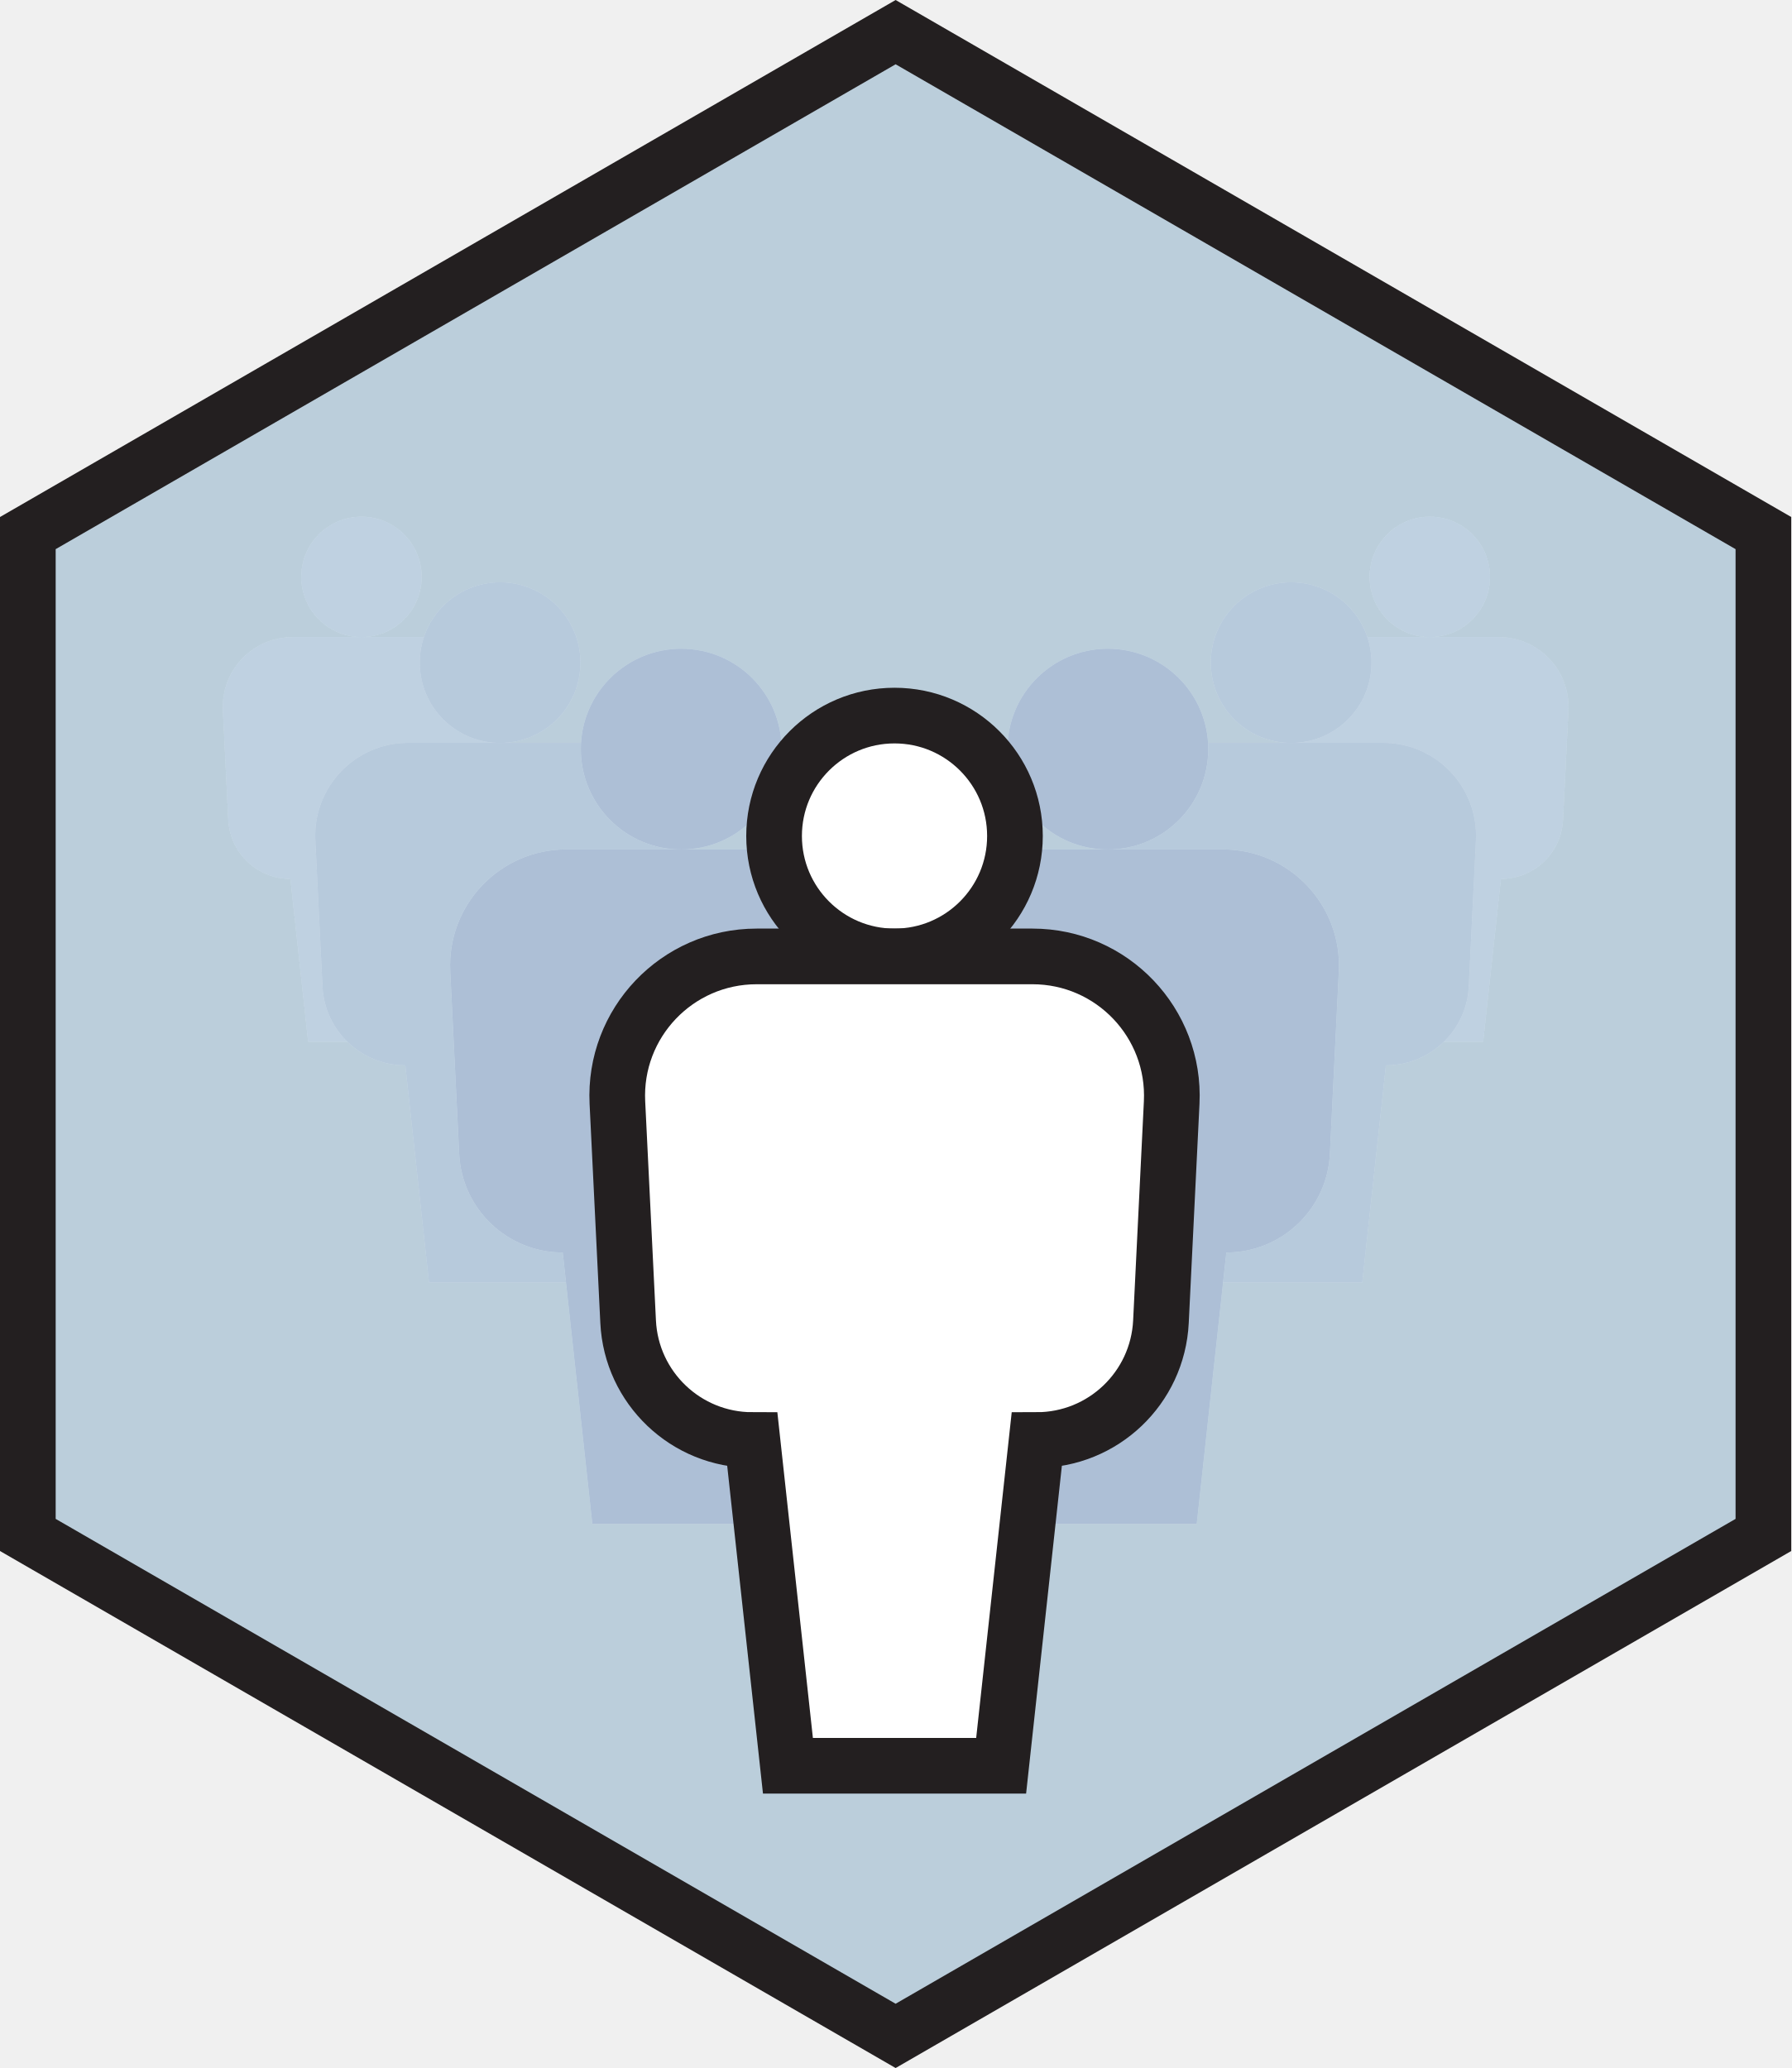
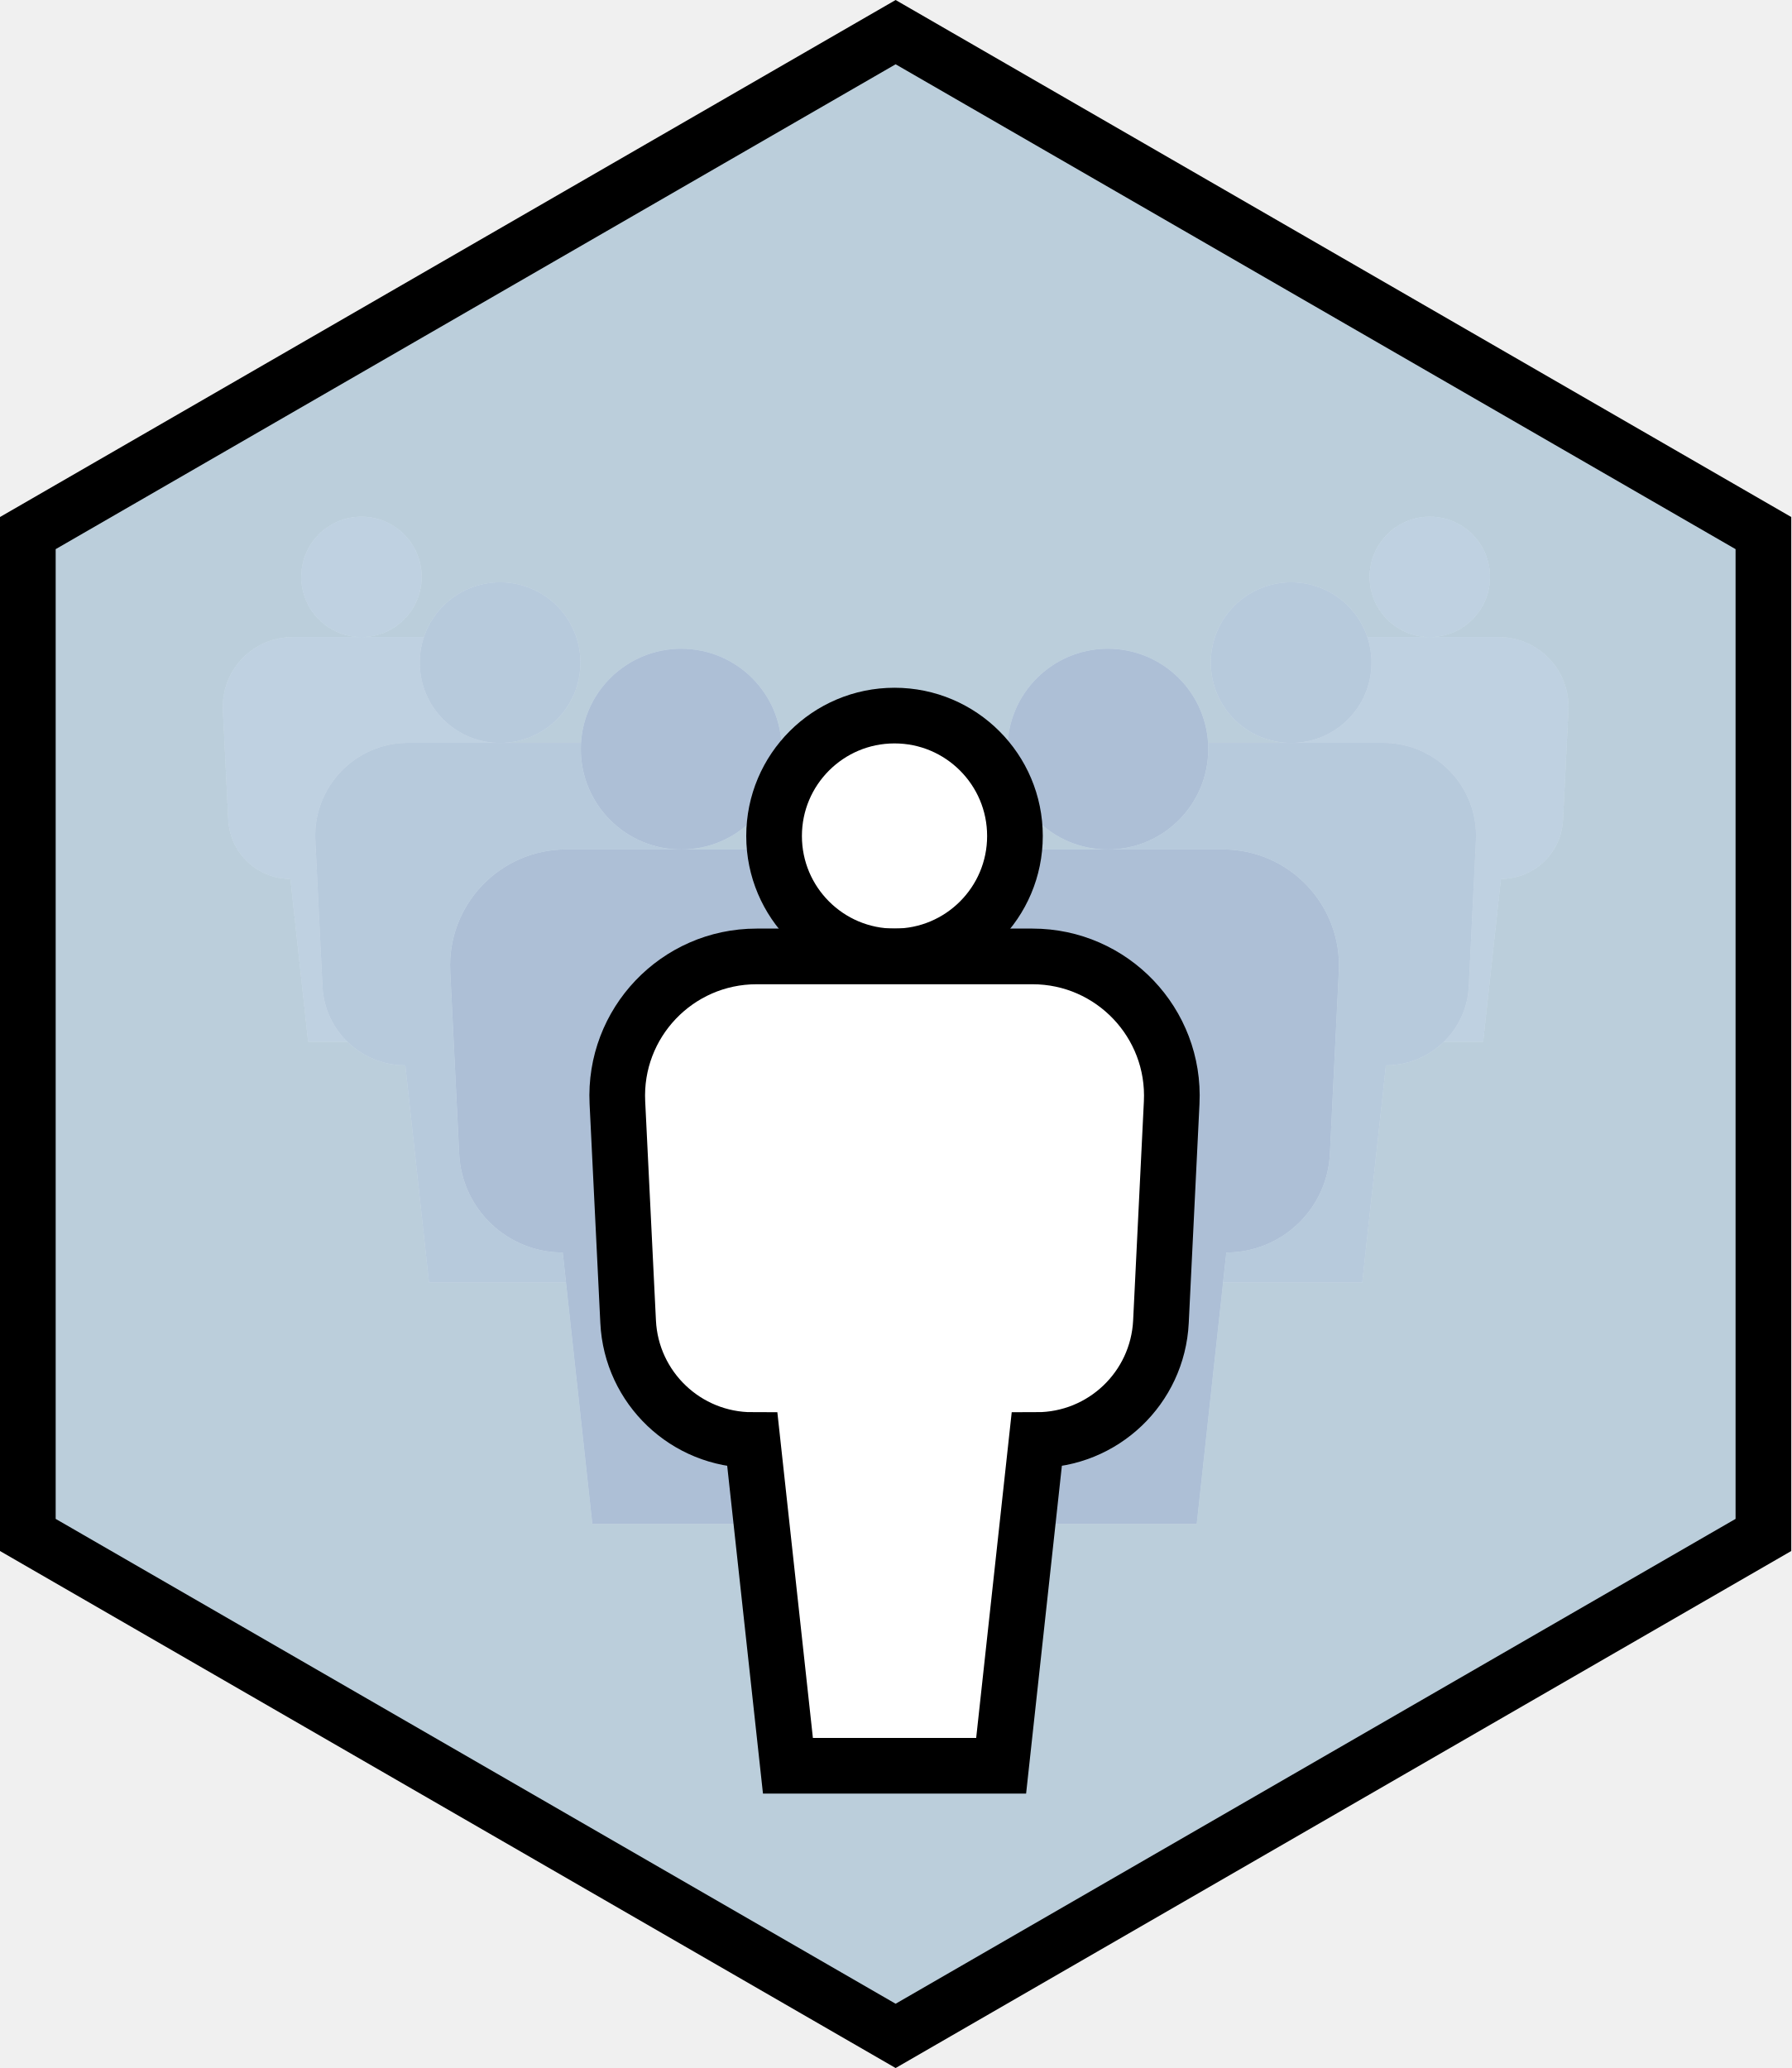
<svg xmlns="http://www.w3.org/2000/svg" fill-rule="evenodd" stroke-miterlimit="10" clip-rule="evenodd" viewBox="0 0 64.354 74.309" xml:space="preserve">
  <g transform="translate(-3.8229 -3.3453)">
    <clipPath id="a">
      <path d="M4.823 22.5v36L36 76.5l31.177-18v-36L36 4.5Z" clip-rule="nonzero" />
    </clipPath>
    <g clip-path="url(#a)">
      <path fill="#3f7faa" fill-rule="nonzero" d="M67.177 58.5v-36l-31.177-18-31.177 18v36l31.177 18z" opacity=".3" />
      <path fill="#fff" fill-rule="nonzero" d="M18.972 24.075c0-1.195-.969-2.163-2.163-2.163-1.195 0-2.163.968-2.163 2.163 0 1.195.968 2.163 2.163 2.163 1.194 0 2.163-.968 2.163-2.163m.315 2.164h-4.955c-1.431 0-2.571 1.197-2.501 2.626l.193 3.938c.058 1.19 1.04 2.125 2.232 2.125l.638 5.852h3.831l.638-5.852c1.192 0 2.174-.935 2.232-2.125l.193-3.938c.07-1.429-1.07-2.626-2.501-2.626m38.068-2.164c0-1.195-.969-2.163-2.163-2.163-1.195 0-2.163.968-2.163 2.163 0 1.195.968 2.163 2.163 2.163 1.194 0 2.163-.968 2.163-2.163m.315 2.164h-4.955c-1.431 0-2.571 1.197-2.501 2.626l.193 3.938c.058 1.19 1.04 2.125 2.232 2.125l.638 5.852h3.831l.638-5.852c1.192 0 2.174-.935 2.232-2.125l.193-3.938c.07-1.429-1.07-2.626-2.501-2.626" />
      <path fill="#3f7faa" fill-rule="nonzero" d="M18.972 24.075c0-1.195-.969-2.163-2.163-2.163-1.195 0-2.163.968-2.163 2.163 0 1.195.968 2.163 2.163 2.163 1.194 0 2.163-.968 2.163-2.163m.315 2.164h-4.955c-1.431 0-2.571 1.197-2.501 2.626l.193 3.938c.058 1.19 1.04 2.125 2.232 2.125l.638 5.852h3.831l.638-5.852c1.192 0 2.174-.935 2.232-2.125l.193-3.938c.07-1.429-1.07-2.626-2.501-2.626m38.068-2.164c0-1.195-.969-2.163-2.163-2.163-1.195 0-2.163.968-2.163 2.163 0 1.195.968 2.163 2.163 2.163 1.194 0 2.163-.968 2.163-2.163m.315 2.164h-4.955c-1.431 0-2.571 1.197-2.501 2.626l.193 3.938c.058 1.19 1.04 2.125 2.232 2.125l.638 5.852h3.831l.638-5.852c1.192 0 2.174-.935 2.232-2.125l.193-3.938c.07-1.429-1.07-2.626-2.501-2.626" opacity=".3" />
      <path fill="#adbfd6" fill-rule="nonzero" d="M18.972 24.075c0-1.195-.969-2.163-2.163-2.163-1.195 0-2.163.968-2.163 2.163 0 1.195.968 2.163 2.163 2.163 1.194 0 2.163-.968 2.163-2.163m.315 2.164h-4.955c-1.431 0-2.571 1.197-2.501 2.626l.193 3.938c.058 1.19 1.04 2.125 2.232 2.125l.638 5.852h3.831l.638-5.852c1.192 0 2.174-.935 2.232-2.125l.193-3.938c.07-1.429-1.07-2.626-2.501-2.626m38.068-2.164c0-1.195-.969-2.163-2.163-2.163-1.195 0-2.163.968-2.163 2.163 0 1.195.968 2.163 2.163 2.163 1.194 0 2.163-.968 2.163-2.163m.315 2.164h-4.955c-1.431 0-2.571 1.197-2.501 2.626l.193 3.938c.058 1.19 1.04 2.125 2.232 2.125l.638 5.852h3.831l.638-5.852c1.192 0 2.174-.935 2.232-2.125l.193-3.938c.07-1.429-1.07-2.626-2.501-2.626" opacity=".3" />
      <path fill="#fff" fill-rule="nonzero" d="M24.675 27.155c0-1.593-1.291-2.885-2.885-2.885-1.594 0-2.885 1.292-2.885 2.885 0 1.593 1.291 2.885 2.885 2.885 1.594 0 2.885-1.292 2.885-2.885" />
      <path fill="#fff" fill-rule="nonzero" d="M25.094 30.039h-6.607c-1.908 0-3.428 1.596-3.334 3.502l.257 5.25c.077 1.587 1.387 2.834 2.976 2.834l.851 7.802h5.107l.851-7.802c1.589 0 2.899-1.247 2.976-2.834l.258-5.25c.093-1.906-1.427-3.502-3.335-3.502m28.001-2.884c0-1.593-1.291-2.885-2.885-2.885-1.594 0-2.885 1.292-2.885 2.885 0 1.593 1.291 2.885 2.885 2.885 1.594 0 2.885-1.292 2.885-2.885" />
      <path fill="#fff" fill-rule="nonzero" d="M53.513 30.039h-6.607c-1.908 0-3.428 1.596-3.334 3.502l.257 5.25c.078 1.587 1.387 2.834 2.976 2.834l.851 7.802h5.107l.851-7.802c1.589 0 2.899-1.247 2.976-2.834l.257-5.25c.094-1.906-1.426-3.502-3.334-3.502" />
      <g fill="#3f7faa" fill-rule="nonzero" opacity=".3">
        <path d="M24.675 27.155c0-1.593-1.291-2.885-2.885-2.885-1.594 0-2.885 1.292-2.885 2.885 0 1.593 1.291 2.885 2.885 2.885 1.594 0 2.885-1.292 2.885-2.885" />
        <path d="M25.094 30.039h-6.607c-1.908 0-3.428 1.596-3.334 3.502l.257 5.25c.077 1.587 1.387 2.834 2.976 2.834l.851 7.802h5.107l.851-7.802c1.589 0 2.899-1.247 2.976-2.834l.258-5.25c.093-1.906-1.427-3.502-3.335-3.502m28.001-2.884c0-1.593-1.291-2.885-2.885-2.885-1.594 0-2.885 1.292-2.885 2.885 0 1.593 1.291 2.885 2.885 2.885 1.594 0 2.885-1.292 2.885-2.885" />
        <path d="M53.513 30.039h-6.607c-1.908 0-3.428 1.596-3.334 3.502l.257 5.25c.078 1.587 1.387 2.834 2.976 2.834l.851 7.802h5.107l.851-7.802c1.589 0 2.899-1.247 2.976-2.834l.257-5.25c.094-1.906-1.426-3.502-3.334-3.502" />
      </g>
      <g fill="#adbfd6" fill-rule="nonzero" opacity=".6">
        <path d="M24.675 27.155c0-1.593-1.291-2.885-2.885-2.885-1.594 0-2.885 1.292-2.885 2.885 0 1.593 1.291 2.885 2.885 2.885 1.594 0 2.885-1.292 2.885-2.885" />
        <path d="M25.094 30.039h-6.607c-1.908 0-3.428 1.596-3.334 3.502l.257 5.25c.077 1.587 1.387 2.834 2.976 2.834l.851 7.802h5.107l.851-7.802c1.589 0 2.899-1.247 2.976-2.834l.258-5.25c.093-1.906-1.427-3.502-3.335-3.502m28.001-2.884c0-1.593-1.291-2.885-2.885-2.885-1.594 0-2.885 1.292-2.885 2.885 0 1.593 1.291 2.885 2.885 2.885 1.594 0 2.885-1.292 2.885-2.885" />
        <path d="M53.513 30.039h-6.607c-1.908 0-3.428 1.596-3.334 3.502l.257 5.25c.078 1.587 1.387 2.834 2.976 2.834l.851 7.802h5.107l.851-7.802c1.589 0 2.899-1.247 2.976-2.834l.257-5.25c.094-1.906-1.426-3.502-3.334-3.502" />
      </g>
      <path fill="#fff" fill-rule="nonzero" d="M31.903 30.263c0-1.991-1.614-3.606-3.606-3.606-1.991 0-3.606 1.615-3.606 3.606 0 1.991 1.615 3.606 3.606 3.606 1.992 0 3.606-1.615 3.606-3.606m15.328 0c0-1.991-1.614-3.606-3.606-3.606-1.991 0-3.606 1.615-3.606 3.606 0 1.991 1.615 3.606 3.606 3.606 1.992 0 3.606-1.615 3.606-3.606" />
      <path fill="#fff" fill-rule="nonzero" d="M47.754 33.868h-8.259c-1.494 0-2.797.784-3.534 1.956-.737-1.172-2.04-1.956-3.535-1.956h-8.258c-2.385 0-4.285 1.995-4.168 4.377l.321 6.563c.097 1.983 1.734 3.542 3.72 3.542l1.064 9.753h6.384l1.064-9.753c1.522 0 2.832-.919 3.408-2.239.576 1.32 1.886 2.239 3.408 2.239l1.064 9.753h6.384l1.064-9.753c1.986 0 3.623-1.559 3.72-3.542l.321-6.563c.117-2.382-1.783-4.377-4.168-4.377" />
      <g fill="#3f7faa" fill-rule="nonzero" opacity=".3">
        <path d="M31.903 30.263c0-1.991-1.614-3.606-3.606-3.606-1.991 0-3.606 1.615-3.606 3.606 0 1.991 1.615 3.606 3.606 3.606 1.992 0 3.606-1.615 3.606-3.606m15.328 0c0-1.991-1.614-3.606-3.606-3.606-1.991 0-3.606 1.615-3.606 3.606 0 1.991 1.615 3.606 3.606 3.606 1.992 0 3.606-1.615 3.606-3.606" />
        <path d="M47.754 33.868h-8.259c-1.494 0-2.797.784-3.534 1.956-.737-1.172-2.04-1.956-3.535-1.956h-8.258c-2.385 0-4.285 1.995-4.168 4.377l.321 6.563c.097 1.983 1.734 3.542 3.72 3.542l1.064 9.753h6.384l1.064-9.753c1.522 0 2.832-.919 3.408-2.239.576 1.32 1.886 2.239 3.408 2.239l1.064 9.753h6.384l1.064-9.753c1.986 0 3.623-1.559 3.72-3.542l.321-6.563c.117-2.382-1.783-4.377-4.168-4.377" />
      </g>
      <path fill="#adbfd6" fill-rule="nonzero" d="M31.903 30.263c0-1.991-1.614-3.606-3.606-3.606-1.991 0-3.606 1.615-3.606 3.606 0 1.991 1.615 3.606 3.606 3.606 1.992 0 3.606-1.615 3.606-3.606m15.328 0c0-1.991-1.614-3.606-3.606-3.606-1.991 0-3.606 1.615-3.606 3.606 0 1.991 1.615 3.606 3.606 3.606 1.992 0 3.606-1.615 3.606-3.606" />
      <path fill="#adbfd6" fill-rule="nonzero" d="M47.754 33.868h-8.259c-1.494 0-2.797.784-3.534 1.956-.737-1.172-2.04-1.956-3.535-1.956h-8.258c-2.385 0-4.285 1.995-4.168 4.377l.321 6.563c.097 1.983 1.734 3.542 3.72 3.542l1.064 9.753h6.384l1.064-9.753c1.522 0 2.832-.919 3.408-2.239.576 1.32 1.886 2.239 3.408 2.239l1.064 9.753h6.384l1.064-9.753c1.986 0 3.623-1.559 3.72-3.542l.321-6.563c.117-2.382-1.783-4.377-4.168-4.377" />
      <path fill="#fff" fill-rule="nonzero" d="M40.287 33.385c0 2.39-1.937 4.327-4.327 4.327-2.389 0-4.327-1.937-4.327-4.327 0-2.39 1.938-4.327 4.327-4.327 2.39 0 4.327 1.937 4.327 4.327" />
-       <circle cx="-4.327" r="4.327" fill="none" stroke="#231f20" stroke-width="2" transform="matrix(0 -1 -1 0 35.9603 29.0583)" />
-       <path fill="#fff" fill-rule="nonzero" stroke="#231f20" stroke-width="2" d="M40.916 37.712h-9.91c-2.862 0-5.142 2.394-5.002 5.253l.386 7.874c.116 2.381 2.08 4.251 4.464 4.251l1.277 11.704h7.66l1.277-11.704c2.383 0 4.347-1.87 4.464-4.251l.386-7.874c.14-2.859-2.14-5.253-5.002-5.253Z" />
+       <circle cx="-4.327" r="4.327" fill="none" stroke="#000" stroke-width="2" transform="matrix(0 -1 -1 0 35.9603 29.0583)" />
+       <path fill="#fff" fill-rule="nonzero" stroke="#000" stroke-width="2" d="M40.916 37.712h-9.91c-2.862 0-5.142 2.394-5.002 5.253l.386 7.874c.116 2.381 2.08 4.251 4.464 4.251l1.277 11.704h7.66l1.277-11.704c2.383 0 4.347-1.87 4.464-4.251l.386-7.874c.14-2.859-2.14-5.253-5.002-5.253Z" />
    </g>
  </g>
-   <path fill="none" stroke="#231f20" stroke-width="2" d="M63.354 55.155v-36l-31.177-18-31.177 18v36l31.177 18z" />
+   <path fill="none" stroke="#000" stroke-width="2" d="M63.354 55.155v-36l-31.177-18-31.177 18v36l31.177 18z" />
</svg>
